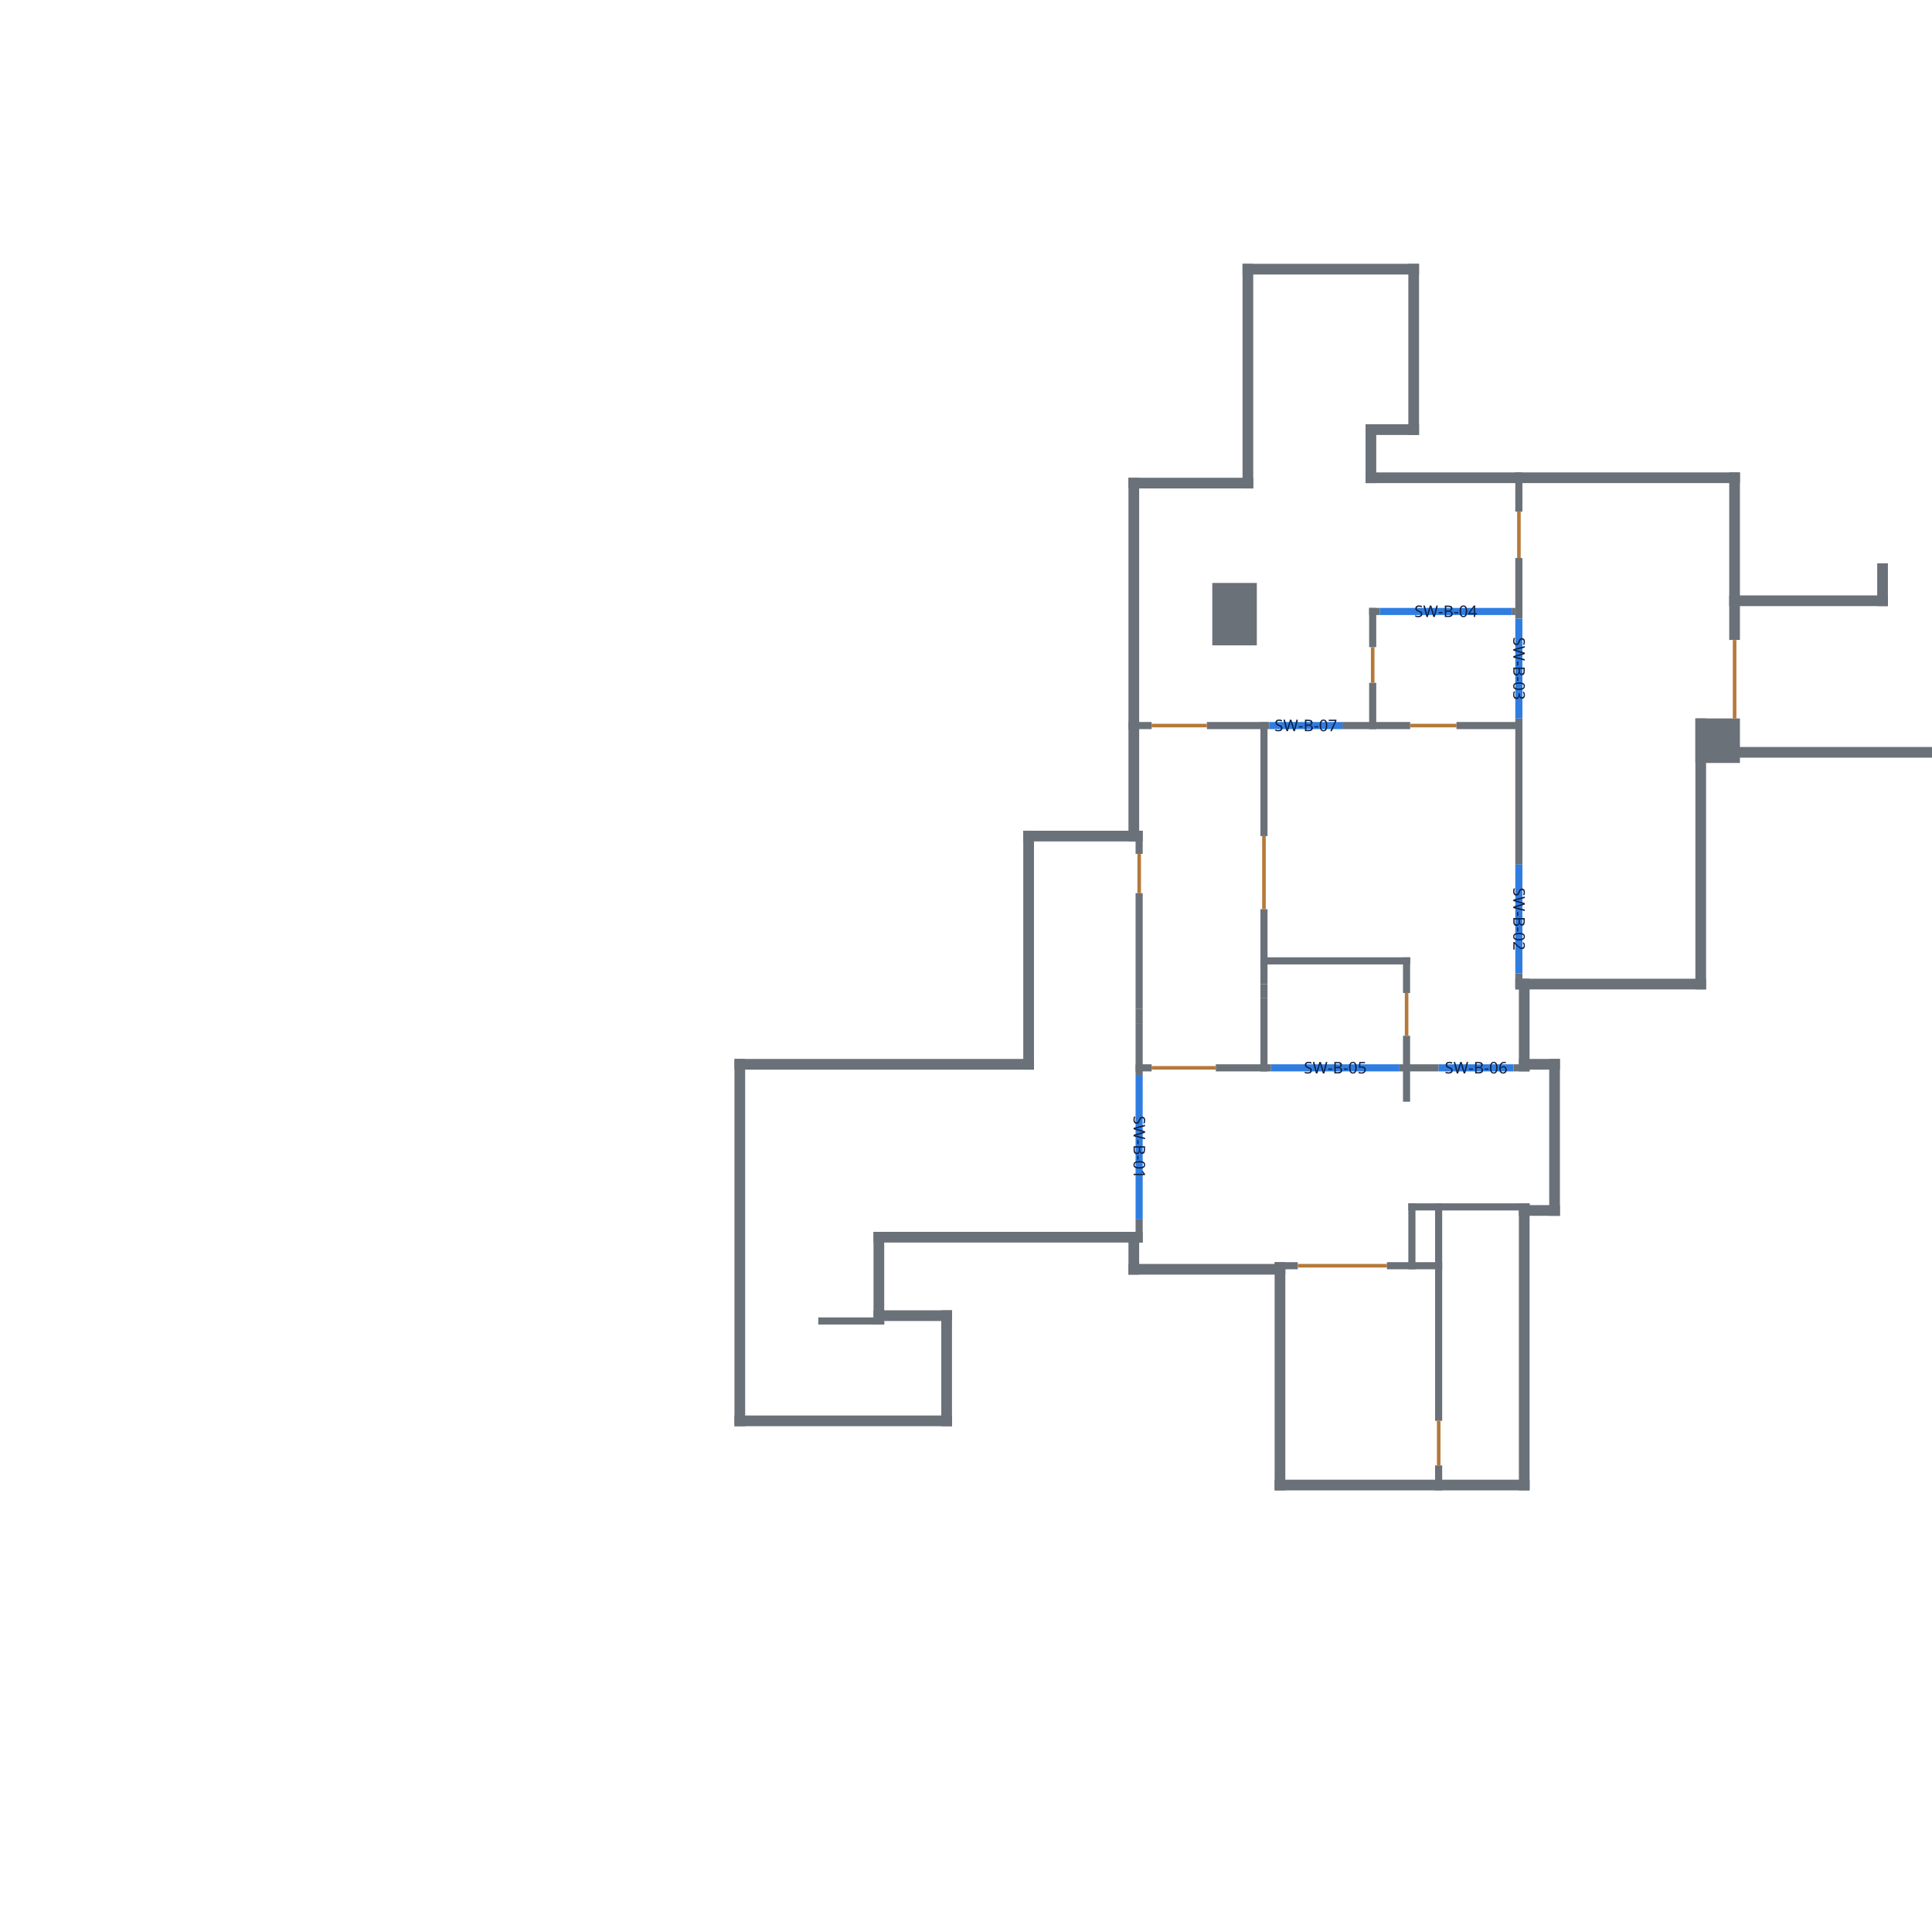
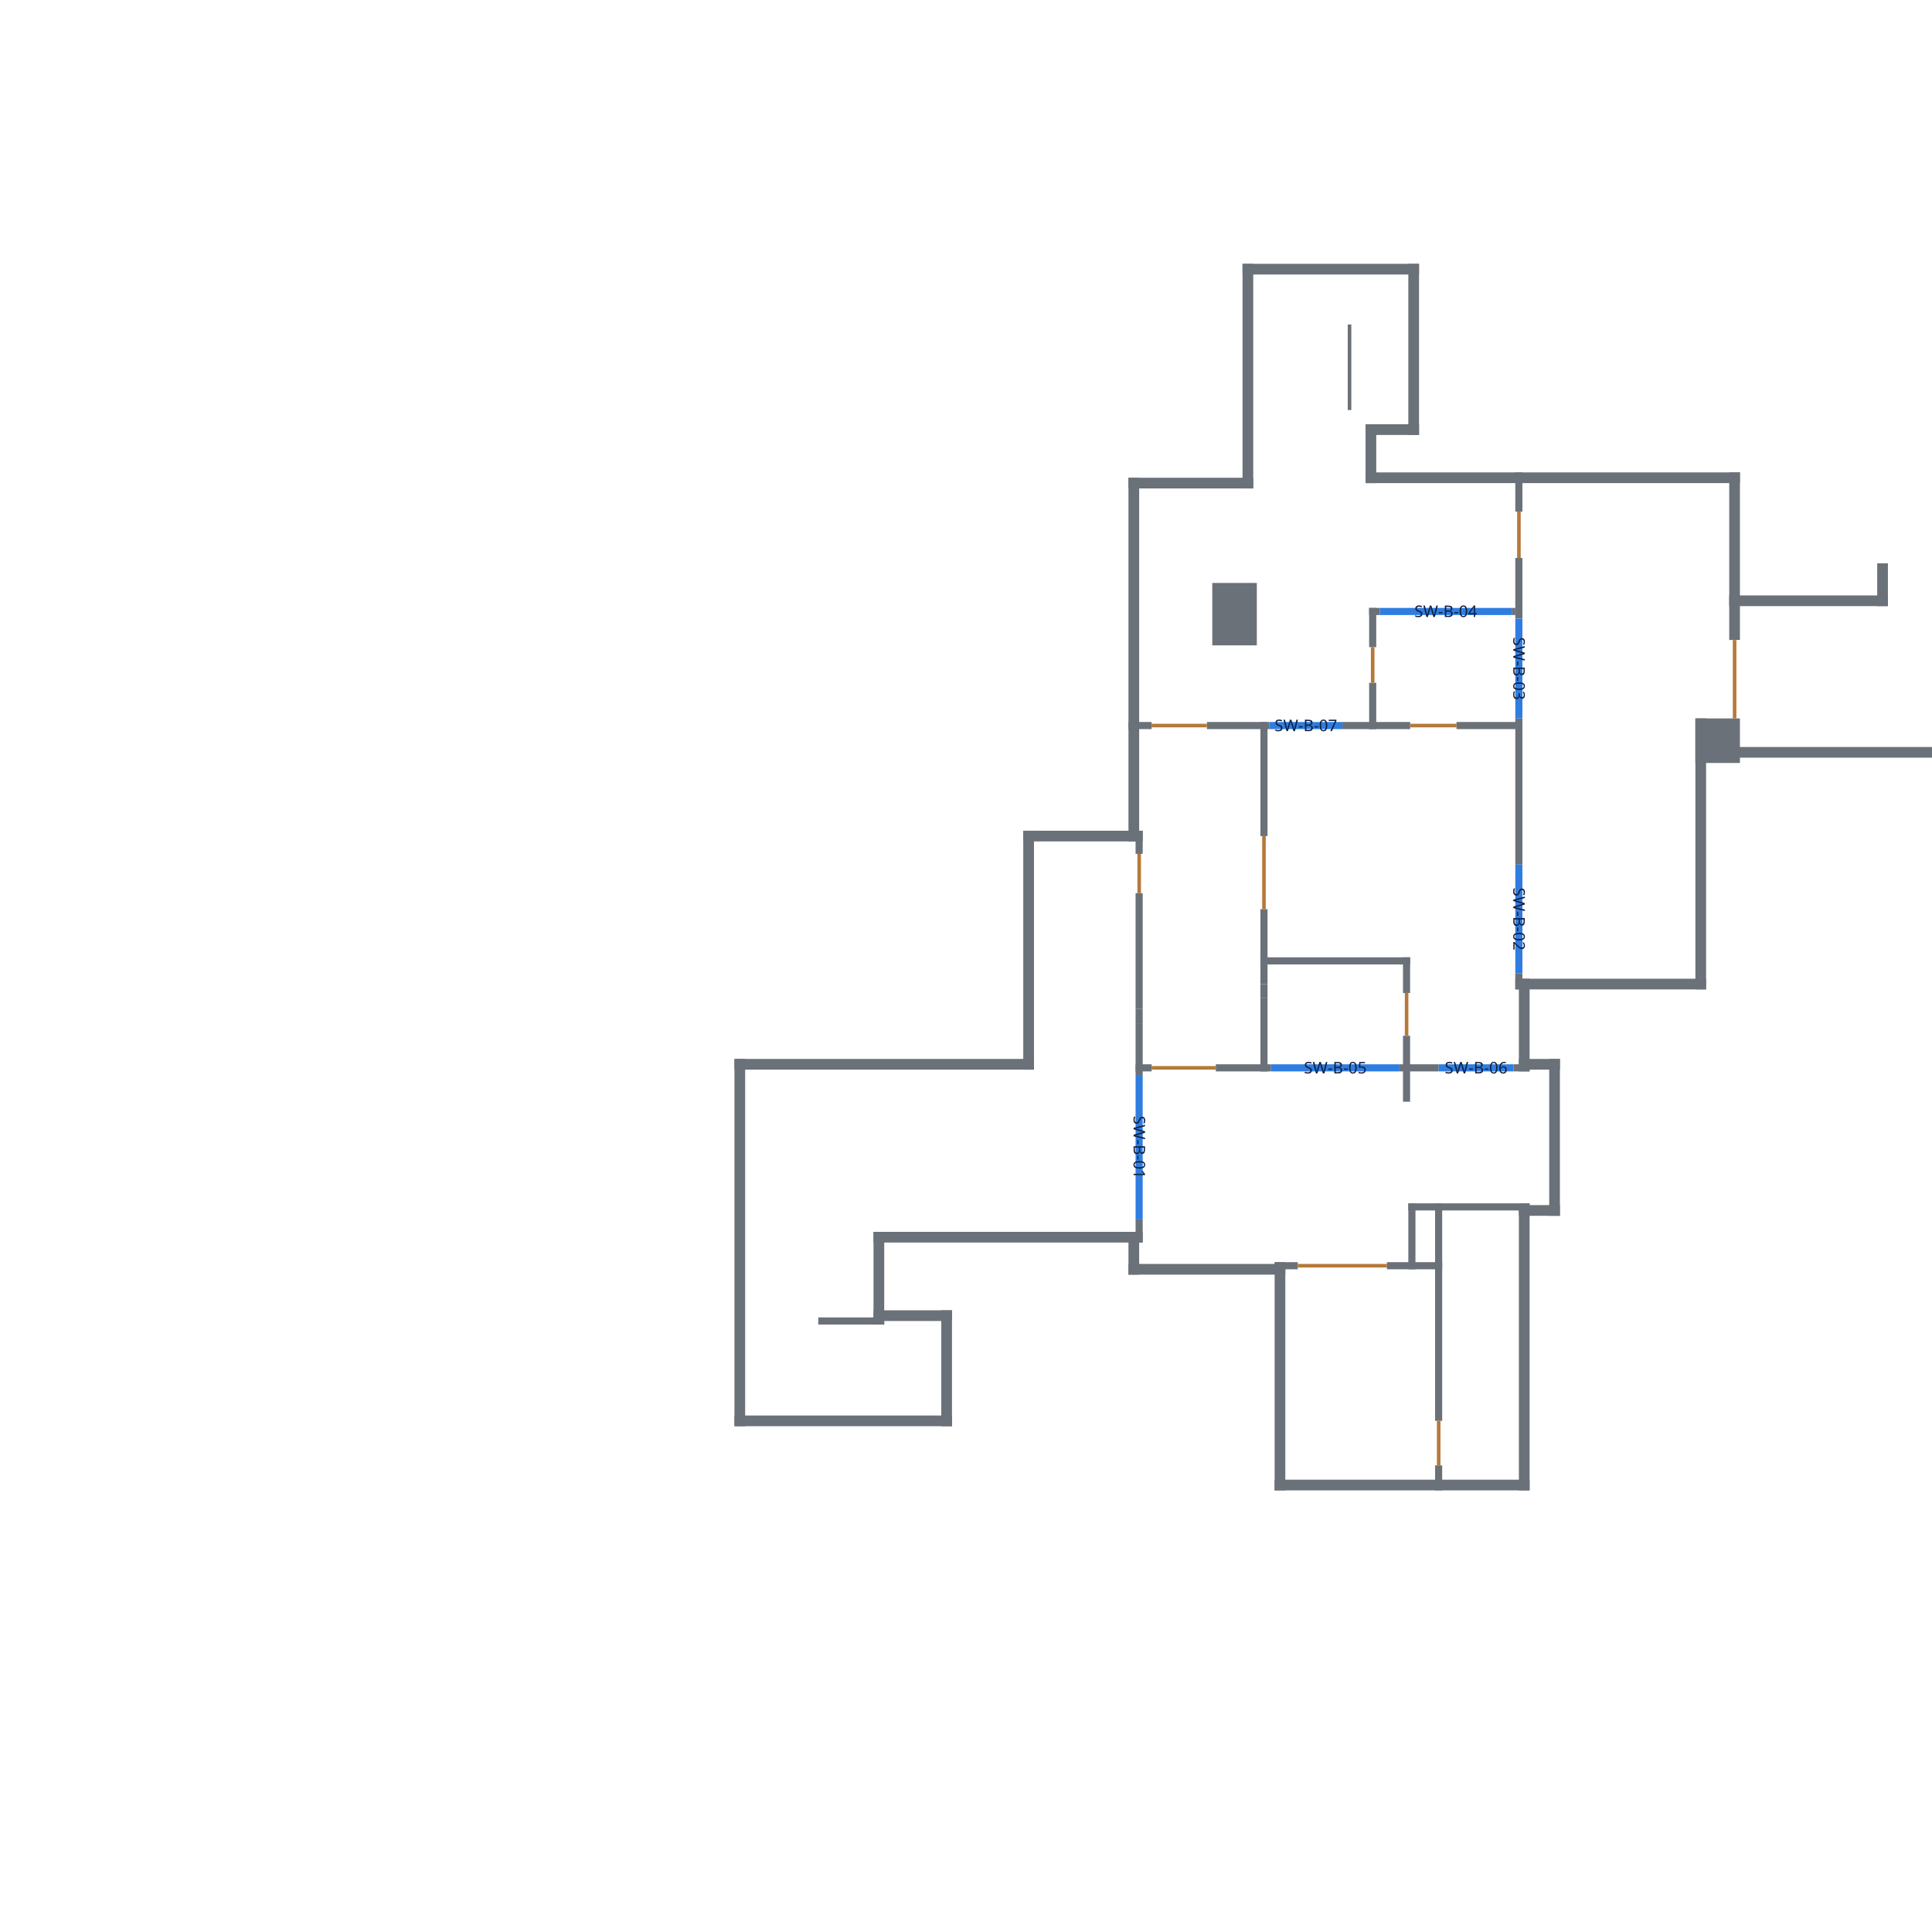
<svg xmlns="http://www.w3.org/2000/svg" data-generator="tools/mapgen" viewBox="0 0 361.244 361.244" width="1024" height="1024">
  <style>text{font:3px sans-serif;fill:#102040;text-anchor:middle;dominant-baseline:middle}text.rooms{font:bold 4px sans-serif;fill:#7a1f5c}</style>
  <rect class="walls" x="211" y="135" width="4.33" height="1.33" fill="#6b7178" />
  <rect class="walls" x="225.67" y="135" width="11.67" height="1.33" fill="#6b7178" />
  <rect class="walls" x="251" y="135" width="12.67" height="1.33" fill="#6b7178" />
  <rect class="walls" x="272.33" y="135" width="12.33" height="1.33" fill="#6b7178" />
  <rect class="walls" x="317" y="134.33" width="8.33" height="8.33" fill="#6b7178" />
  <rect class="walls" x="137.33" y="198" width="56" height="2" fill="#6b7178" />
  <rect class="walls" x="212.33" y="199" width="3" height="1.33" fill="#6b7178" />
  <rect class="walls" x="227.33" y="199" width="10.33" height="1.33" fill="#6b7178" />
  <rect class="walls" x="261.67" y="199" width="7.33" height="1.33" fill="#6b7178" />
  <rect class="walls" x="283" y="199" width="3" height="1.33" fill="#6b7178" />
  <rect class="walls" x="284" y="198" width="7.67" height="2" fill="#6b7178" />
  <rect class="walls" x="163.33" y="230.33" width="50.33" height="2" fill="#6b7178" />
  <rect class="walls" x="211" y="89.33" width="23.33" height="2" fill="#6b7178" />
  <rect class="walls" x="255.33" y="88.33" width="70" height="2" fill="#6b7178" />
  <rect class="walls" x="137.33" y="264.67" width="40.67" height="2" fill="#6b7178" />
  <rect class="walls" x="323" y="139.67" width="38.33" height="2" fill="#6b7178" />
  <rect class="walls" x="211" y="236.33" width="29.33" height="2" fill="#6b7178" />
  <rect class="walls" x="238.33" y="236" width="4.33" height="1.33" fill="#6b7178" />
  <rect class="walls" x="259.33" y="236" width="10.33" height="1.33" fill="#6b7178" />
  <rect class="walls" x="232.33" y="49.33" width="33" height="2" fill="#6b7178" />
  <rect class="walls" x="238.33" y="276.67" width="47.67" height="2" fill="#6b7178" />
  <rect class="walls" x="283.33" y="183" width="35.67" height="2" fill="#6b7178" />
  <rect class="walls" x="256" y="113.67" width="2" height="1.33" fill="#6b7178" />
  <rect class="walls" x="282.67" y="113.67" width="0.67" height="1.33" fill="#6b7178" />
  <rect class="walls" x="323.33" y="111.33" width="29.67" height="2" fill="#6b7178" />
  <rect class="walls" x="235.67" y="179" width="28" height="1.33" fill="#6b7178" />
  <rect class="walls" x="191.33" y="155.33" width="22.33" height="2" fill="#6b7178" />
  <rect class="walls" x="153" y="246.33" width="12.33" height="1.33" fill="#6b7178" />
  <rect class="walls" x="163.33" y="245" width="14.67" height="2" fill="#6b7178" />
  <rect class="walls" x="263.33" y="225" width="22.67" height="1.33" fill="#6b7178" />
  <rect class="walls" x="284" y="225.33" width="7.67" height="2" fill="#6b7178" />
  <rect class="walls" x="255.33" y="79.33" width="10" height="2" fill="#6b7178" />
  <rect class="walls" x="283.33" y="88.33" width="1.33" height="7.33" fill="#6b7178" />
  <rect class="walls" x="283.33" y="104.33" width="1.33" height="11.33" fill="#6b7178" />
  <rect class="walls" x="283.33" y="134.33" width="1.33" height="27.33" fill="#6b7178" />
  <rect class="walls" x="283.33" y="182" width="1.33" height="3" fill="#6b7178" />
  <rect class="walls" x="284" y="183" width="2" height="17.33" fill="#6b7178" />
  <rect class="walls" x="284" y="225" width="2" height="53.67" fill="#6b7178" />
  <rect class="walls" x="211" y="89.33" width="2" height="68" fill="#6b7178" />
  <rect class="walls" x="212.33" y="155.33" width="1.33" height="4.33" fill="#6b7178" />
  <rect class="walls" x="212.33" y="167" width="1.33" height="21.67" fill="#6b7178" />
  <rect class="walls" x="212.33" y="188.67" width="1.33" height="2.67" fill="#6b7178" />
  <rect class="walls" x="212.33" y="191.33" width="1.33" height="9.67" fill="#6b7178" />
  <rect class="walls" x="212.33" y="228" width="1.33" height="4.33" fill="#6b7178" />
  <rect class="walls" x="211" y="230.33" width="2" height="8" fill="#6b7178" />
  <rect class="walls" x="137.33" y="198" width="2" height="68.67" fill="#6b7178" />
  <rect class="walls" x="235.67" y="135" width="1.33" height="21.33" fill="#6b7178" />
  <rect class="walls" x="235.67" y="170" width="1.33" height="14" fill="#6b7178" />
  <rect class="walls" x="235.67" y="184" width="1.33" height="2.67" fill="#6b7178" />
  <rect class="walls" x="235.67" y="186.67" width="1.33" height="13.67" fill="#6b7178" />
  <rect class="walls" x="317" y="134.33" width="2" height="50.67" fill="#6b7178" />
  <rect class="walls" x="232.33" y="49.33" width="2" height="42" fill="#6b7178" />
  <rect class="walls" x="226.67" y="109" width="8.33" height="11.67" fill="#6b7178" />
  <rect class="walls" x="191.33" y="155.33" width="2" height="44.67" fill="#6b7178" />
  <rect class="walls" x="268.33" y="225" width="1.33" height="40.67" fill="#6b7178" />
  <rect class="walls" x="268.33" y="274" width="1.33" height="4.67" fill="#6b7178" />
  <rect class="walls" x="238.33" y="236" width="2" height="42.67" fill="#6b7178" />
  <rect class="walls" x="263.33" y="49.33" width="2" height="32" fill="#6b7178" />
  <rect class="walls" x="262.33" y="179" width="1.33" height="6.67" fill="#6b7178" />
  <rect class="walls" x="262.33" y="193.67" width="1.33" height="12.33" fill="#6b7178" />
  <rect class="walls" x="263.33" y="225" width="1.33" height="12.33" fill="#6b7178" />
  <rect class="walls" x="323.33" y="88.33" width="2" height="31.33" fill="#6b7178" />
  <rect class="walls" x="289.67" y="198" width="2" height="29.33" fill="#6b7178" />
  <rect class="walls" x="255.33" y="79.33" width="2" height="11" fill="#6b7178" />
  <rect class="walls" x="256" y="113.67" width="1.33" height="7.33" fill="#6b7178" />
  <rect class="walls" x="256" y="127.67" width="1.33" height="8.67" fill="#6b7178" />
  <rect class="walls" x="176" y="245" width="2" height="21.67" fill="#6b7178" />
  <rect class="walls" x="163.33" y="230.33" width="2" height="17.33" fill="#6b7178" />
  <rect class="walls" x="351" y="105.33" width="2" height="8" fill="#6b7178" />
+   <rect class="walls" x="252" y="60.67" width="0.67" height="16" fill="#6b7178" />
  <rect class="panels" x="212.33" y="201" width="1.33" height="27" fill="#2f7de1" />
  <rect class="panels" x="283.33" y="161.67" width="1.33" height="20.33" fill="#2f7de1" />
  <rect class="panels" x="283.33" y="115.67" width="1.33" height="18.67" fill="#2f7de1" />
  <rect class="panels" x="258" y="113.67" width="24.67" height="1.33" fill="#2f7de1" />
  <rect class="panels" x="237.67" y="199" width="24" height="1.33" fill="#2f7de1" />
  <rect class="panels" x="269" y="199" width="14" height="1.33" fill="#2f7de1" />
  <rect class="panels" x="237.33" y="135" width="13.67" height="1.33" fill="#2f7de1" />
  <rect class="openings" x="215.33" y="135.33" width="10.33" height="0.67" fill="#b5793a" />
  <rect class="openings" x="263.67" y="135.33" width="8.67" height="0.67" fill="#b5793a" />
  <rect class="openings" x="215.33" y="199.33" width="12" height="0.67" fill="#b5793a" />
  <rect class="openings" x="242.67" y="236.33" width="16.67" height="0.67" fill="#b5793a" />
  <rect class="openings" x="283.67" y="95.67" width="0.67" height="8.67" fill="#b5793a" />
  <rect class="openings" x="212.67" y="159.67" width="0.67" height="7.33" fill="#b5793a" />
  <rect class="openings" x="236" y="156.33" width="0.67" height="13.67" fill="#b5793a" />
  <rect class="openings" x="268.67" y="265.67" width="0.67" height="8.33" fill="#b5793a" />
  <rect class="openings" x="262.67" y="185.67" width="0.67" height="8" fill="#b5793a" />
  <rect class="openings" x="324" y="119.67" width="0.67" height="14.67" fill="#b5793a" />
  <rect class="openings" x="256.33" y="121" width="0.67" height="6.67" fill="#b5793a" />
  <text class="labels" x="213" y="214.5" transform="rotate(90 213 214.5)">SW-B-01</text>
  <text class="labels" x="284" y="171.83" transform="rotate(90 284 171.83)">SW-B-02</text>
  <text class="labels" x="284" y="125" transform="rotate(90 284 125)">SW-B-03</text>
  <text class="labels" x="270.33" y="114.33">SW-B-04</text>
  <text class="labels" x="249.67" y="199.67">SW-B-05</text>
  <text class="labels" x="276" y="199.67">SW-B-06</text>
  <text class="labels" x="244.17" y="135.67">SW-B-07</text>
-   <text class="rooms" x="248.17" y="69.17" />
+   <text class="rooms" x="238.17" y="69.17" />
  <text class="rooms" x="243.83" y="109.83" />
  <text class="rooms" x="270.17" y="124.83" />
  <text class="rooms" x="302.5" y="134.5" />
  <text class="rooms" x="262.5" y="162.83" />
  <text class="rooms" x="249.5" y="189.5" />
  <text class="rooms" x="224.5" y="167.5" />
  <text class="rooms" x="202.83" y="177.83" />
  <text class="rooms" x="175.83" y="215.17" />
-   <text class="rooms" x="155.17" y="250.83" />
+   <text class="rooms" x="149.83" y="249.83" />
  <text class="rooms" x="248.5" y="216.83" />
  <text class="rooms" x="254.17" y="256.83" />
-   <text class="rooms" x="276.83" y="251.5" />
+   <text class="rooms" x="273.17" y="251.5" />
</svg>
